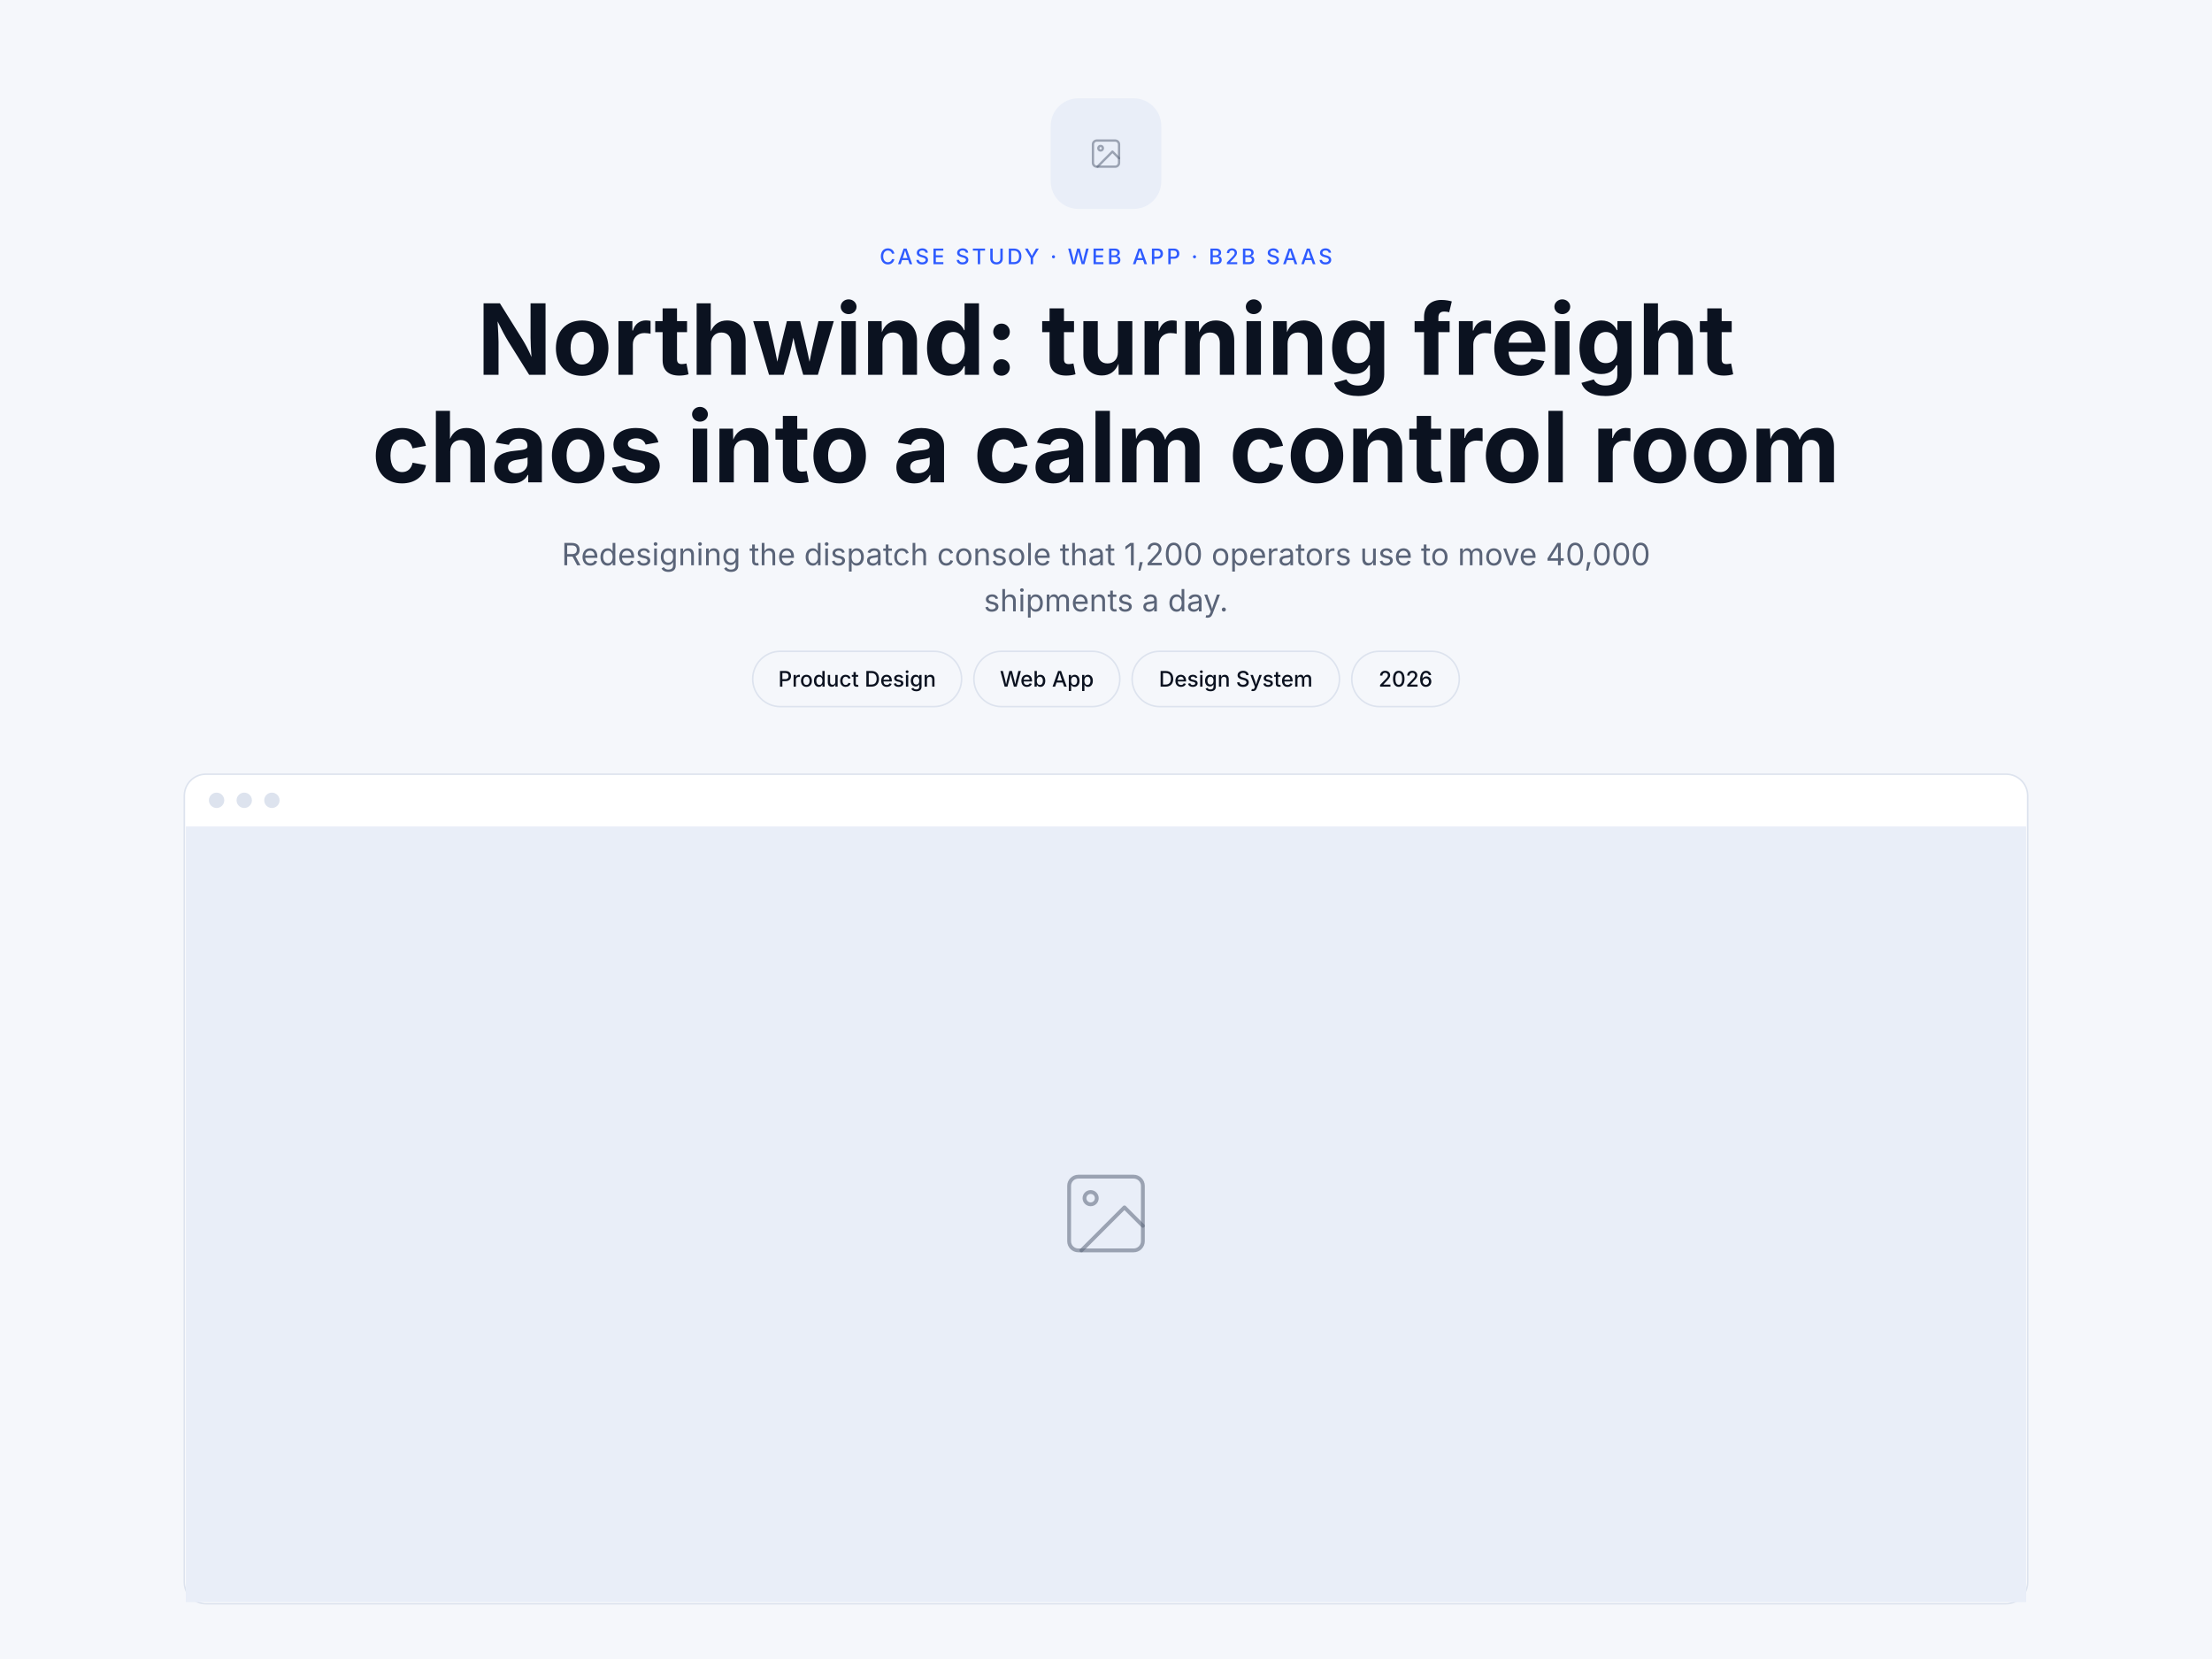
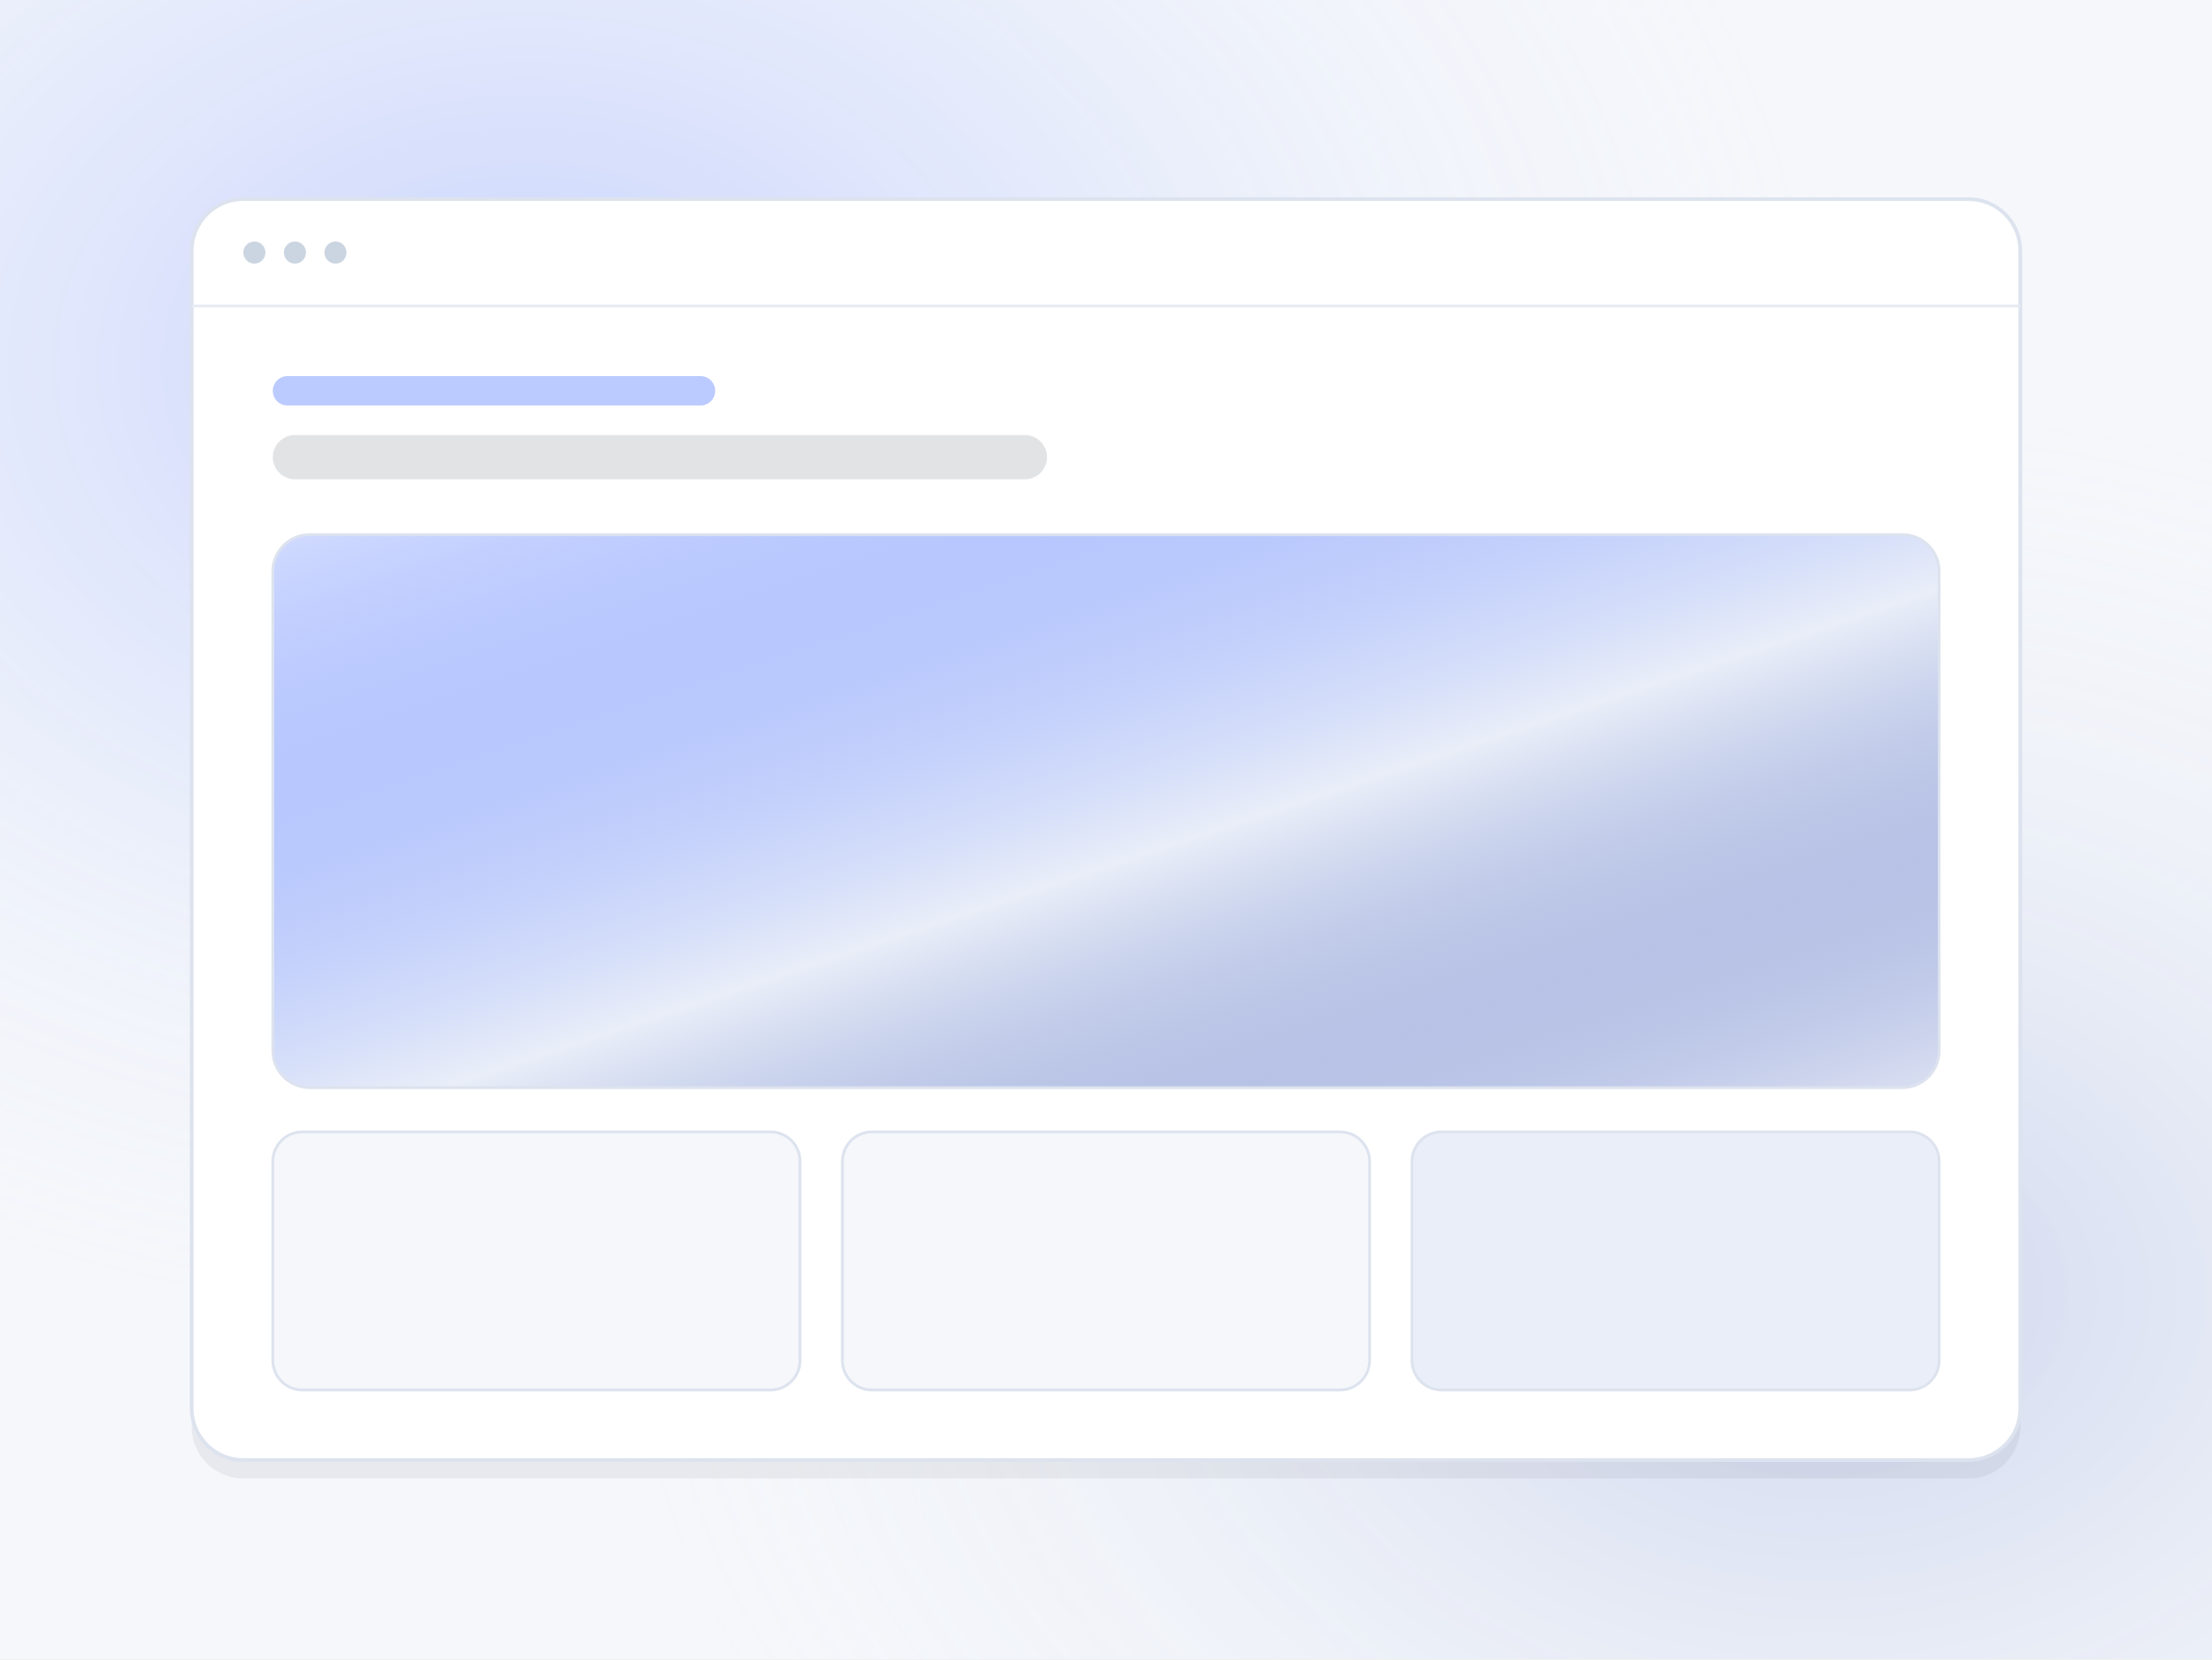
- <svg xmlns="http://www.w3.org/2000/svg" viewBox="0 0 1440 1080" fill="none">
-   <rect width="1440" height="1080" fill="#F5F7FB" />
-   <rect x="684" y="64" width="72" height="72" rx="18" fill="#E9EEF8" />
-   <g transform="translate(710, 90)" stroke="#5A6478" stroke-opacity="0.55" stroke-width="1.5" stroke-linecap="round" stroke-linejoin="round">
-     <rect x="1.5" y="1.5" width="17" height="17" rx="2.5" />
-     <circle cx="6.5" cy="6.5" r="1.5" />
-     <path d="M18.5 13L14.2 8.7L4.5 18.5" />
-   </g>
-   <text x="720" y="172" text-anchor="middle" fill="#2E5BFF" font-family="Inter, system-ui, -apple-system, sans-serif" font-size="14" font-weight="500" letter-spacing="1.68">CASE STUDY · WEB APP · B2B SAAS</text>
-   <text x="720" y="244" text-anchor="middle" fill="#0B1220" font-family="'Space Grotesk', system-ui, -apple-system, sans-serif" font-size="64" font-weight="700">Northwind: turning freight</text>
-   <text x="720" y="314" text-anchor="middle" fill="#0B1220" font-family="'Space Grotesk', system-ui, -apple-system, sans-serif" font-size="64" font-weight="700">chaos into a calm control room</text>
-   <text x="720" y="368" text-anchor="middle" fill="#5A6478" font-family="Inter, system-ui, -apple-system, sans-serif" font-size="20" font-weight="400">Redesigning the dispatch console that 1,200 operators use to move 40,000</text>
-   <text x="720" y="398" text-anchor="middle" fill="#5A6478" font-family="Inter, system-ui, -apple-system, sans-serif" font-size="20" font-weight="400">shipments a day.</text>
-   <g transform="translate(490, 424)">
-     <rect x="0" y="0" width="136" height="36" rx="18" fill="none" stroke="#DDE3EE" />
-     <text x="68" y="23" text-anchor="middle" fill="#0B1220" font-family="Inter, system-ui, -apple-system, sans-serif" font-size="14" font-weight="500">Product Design</text>
-     <rect x="144" y="0" width="95" height="36" rx="18" fill="none" stroke="#DDE3EE" />
-     <text x="191.5" y="23" text-anchor="middle" fill="#0B1220" font-family="Inter, system-ui, -apple-system, sans-serif" font-size="14" font-weight="500">Web App</text>
-     <rect x="247" y="0" width="135" height="36" rx="18" fill="none" stroke="#DDE3EE" />
-     <text x="314.5" y="23" text-anchor="middle" fill="#0B1220" font-family="Inter, system-ui, -apple-system, sans-serif" font-size="14" font-weight="500">Design System</text>
-     <rect x="390" y="0" width="70" height="36" rx="18" fill="none" stroke="#DDE3EE" />
-     <text x="425" y="23" text-anchor="middle" fill="#0B1220" font-family="Inter, system-ui, -apple-system, sans-serif" font-size="14" font-weight="500">2026</text>
-   </g>
-   <g transform="translate(120, 504)">
-     <rect width="1200" height="540" rx="14" fill="#FFFFFF" stroke="#DDE3EE" />
-     <circle cx="21" cy="17" r="5" fill="#DDE3EE" />
-     <circle cx="39" cy="17" r="5" fill="#DDE3EE" />
-     <circle cx="57" cy="17" r="5" fill="#DDE3EE" />
-     <rect x="1" y="34" width="1198" height="505" rx="0" fill="#E9EEF8" />
-     <g transform="translate(572, 258)" stroke="#5A6478" stroke-opacity="0.55" stroke-width="2.5" stroke-linecap="round" stroke-linejoin="round">
-       <rect x="4" y="4" width="48" height="48" rx="6" />
-       <circle cx="18" cy="18" r="4" />
-       <path d="M52 36L40 24L12 52" />
-     </g>
+ <svg xmlns="http://www.w3.org/2000/svg" viewBox="0 0 1200 900" fill="none">
+   <defs>
+     <radialGradient id="n-glow-a" cx="24%" cy="22%" r="60%">
+       <stop offset="0%" stop-color="#2E5BFF" stop-opacity="0.24" />
+       <stop offset="100%" stop-color="#F5F7FB" stop-opacity="0" />
+     </radialGradient>
+     <radialGradient id="n-glow-b" cx="82%" cy="78%" r="55%">
+       <stop offset="0%" stop-color="#1E40AF" stop-opacity="0.18" />
+       <stop offset="100%" stop-color="#F5F7FB" stop-opacity="0" />
+     </radialGradient>
+     <linearGradient id="n-hero-fill" x1="0" y1="0" x2="1" y2="1">
+       <stop offset="0%" stop-color="#2E5BFF" stop-opacity="0.22" />
+       <stop offset="55%" stop-color="#E9EEF8" />
+       <stop offset="100%" stop-color="#1E40AF" stop-opacity="0.16" />
+     </linearGradient>
+   </defs>
+   <rect width="1200" height="900" fill="#F5F7FB" />
+   <rect width="1200" height="900" fill="url(#n-glow-a)" />
+   <rect width="1200" height="900" fill="url(#n-glow-b)" />
+   <g transform="translate(104, 108)">
+     <rect x="0" y="10" width="992" height="684" rx="28" fill="#0B1220" opacity="0.06" />
+     <rect width="992" height="684" rx="28" fill="#FFFFFF" stroke="#DDE3EE" stroke-width="2" />
+     <line x1="0" y1="58" x2="992" y2="58" stroke="#E5EAF3" stroke-width="1.5" />
+     <circle cx="34" cy="29" r="6" fill="#CBD5E1" />
+     <circle cx="56" cy="29" r="6" fill="#CBD5E1" />
+     <circle cx="78" cy="29" r="6" fill="#CBD5E1" />
+     <rect x="44" y="96" width="240" height="16" rx="8" fill="#2E5BFF" fill-opacity="0.32" />
+     <rect x="44" y="128" width="420" height="24" rx="12" fill="#0B1220" fill-opacity="0.12" />
+     <rect x="44" y="182" width="904" height="300" rx="20" fill="url(#n-hero-fill)" stroke="#DDE3EE" stroke-width="1.5" />
+     <rect x="44" y="506" width="286" height="140" rx="16" fill="#F5F7FB" stroke="#DDE3EE" stroke-width="1.5" />
+     <rect x="353" y="506" width="286" height="140" rx="16" fill="#F5F7FB" stroke="#DDE3EE" stroke-width="1.5" />
+     <rect x="662" y="506" width="286" height="140" rx="16" fill="#E9EEF8" stroke="#DDE3EE" stroke-width="1.5" />
  </g>
</svg>
